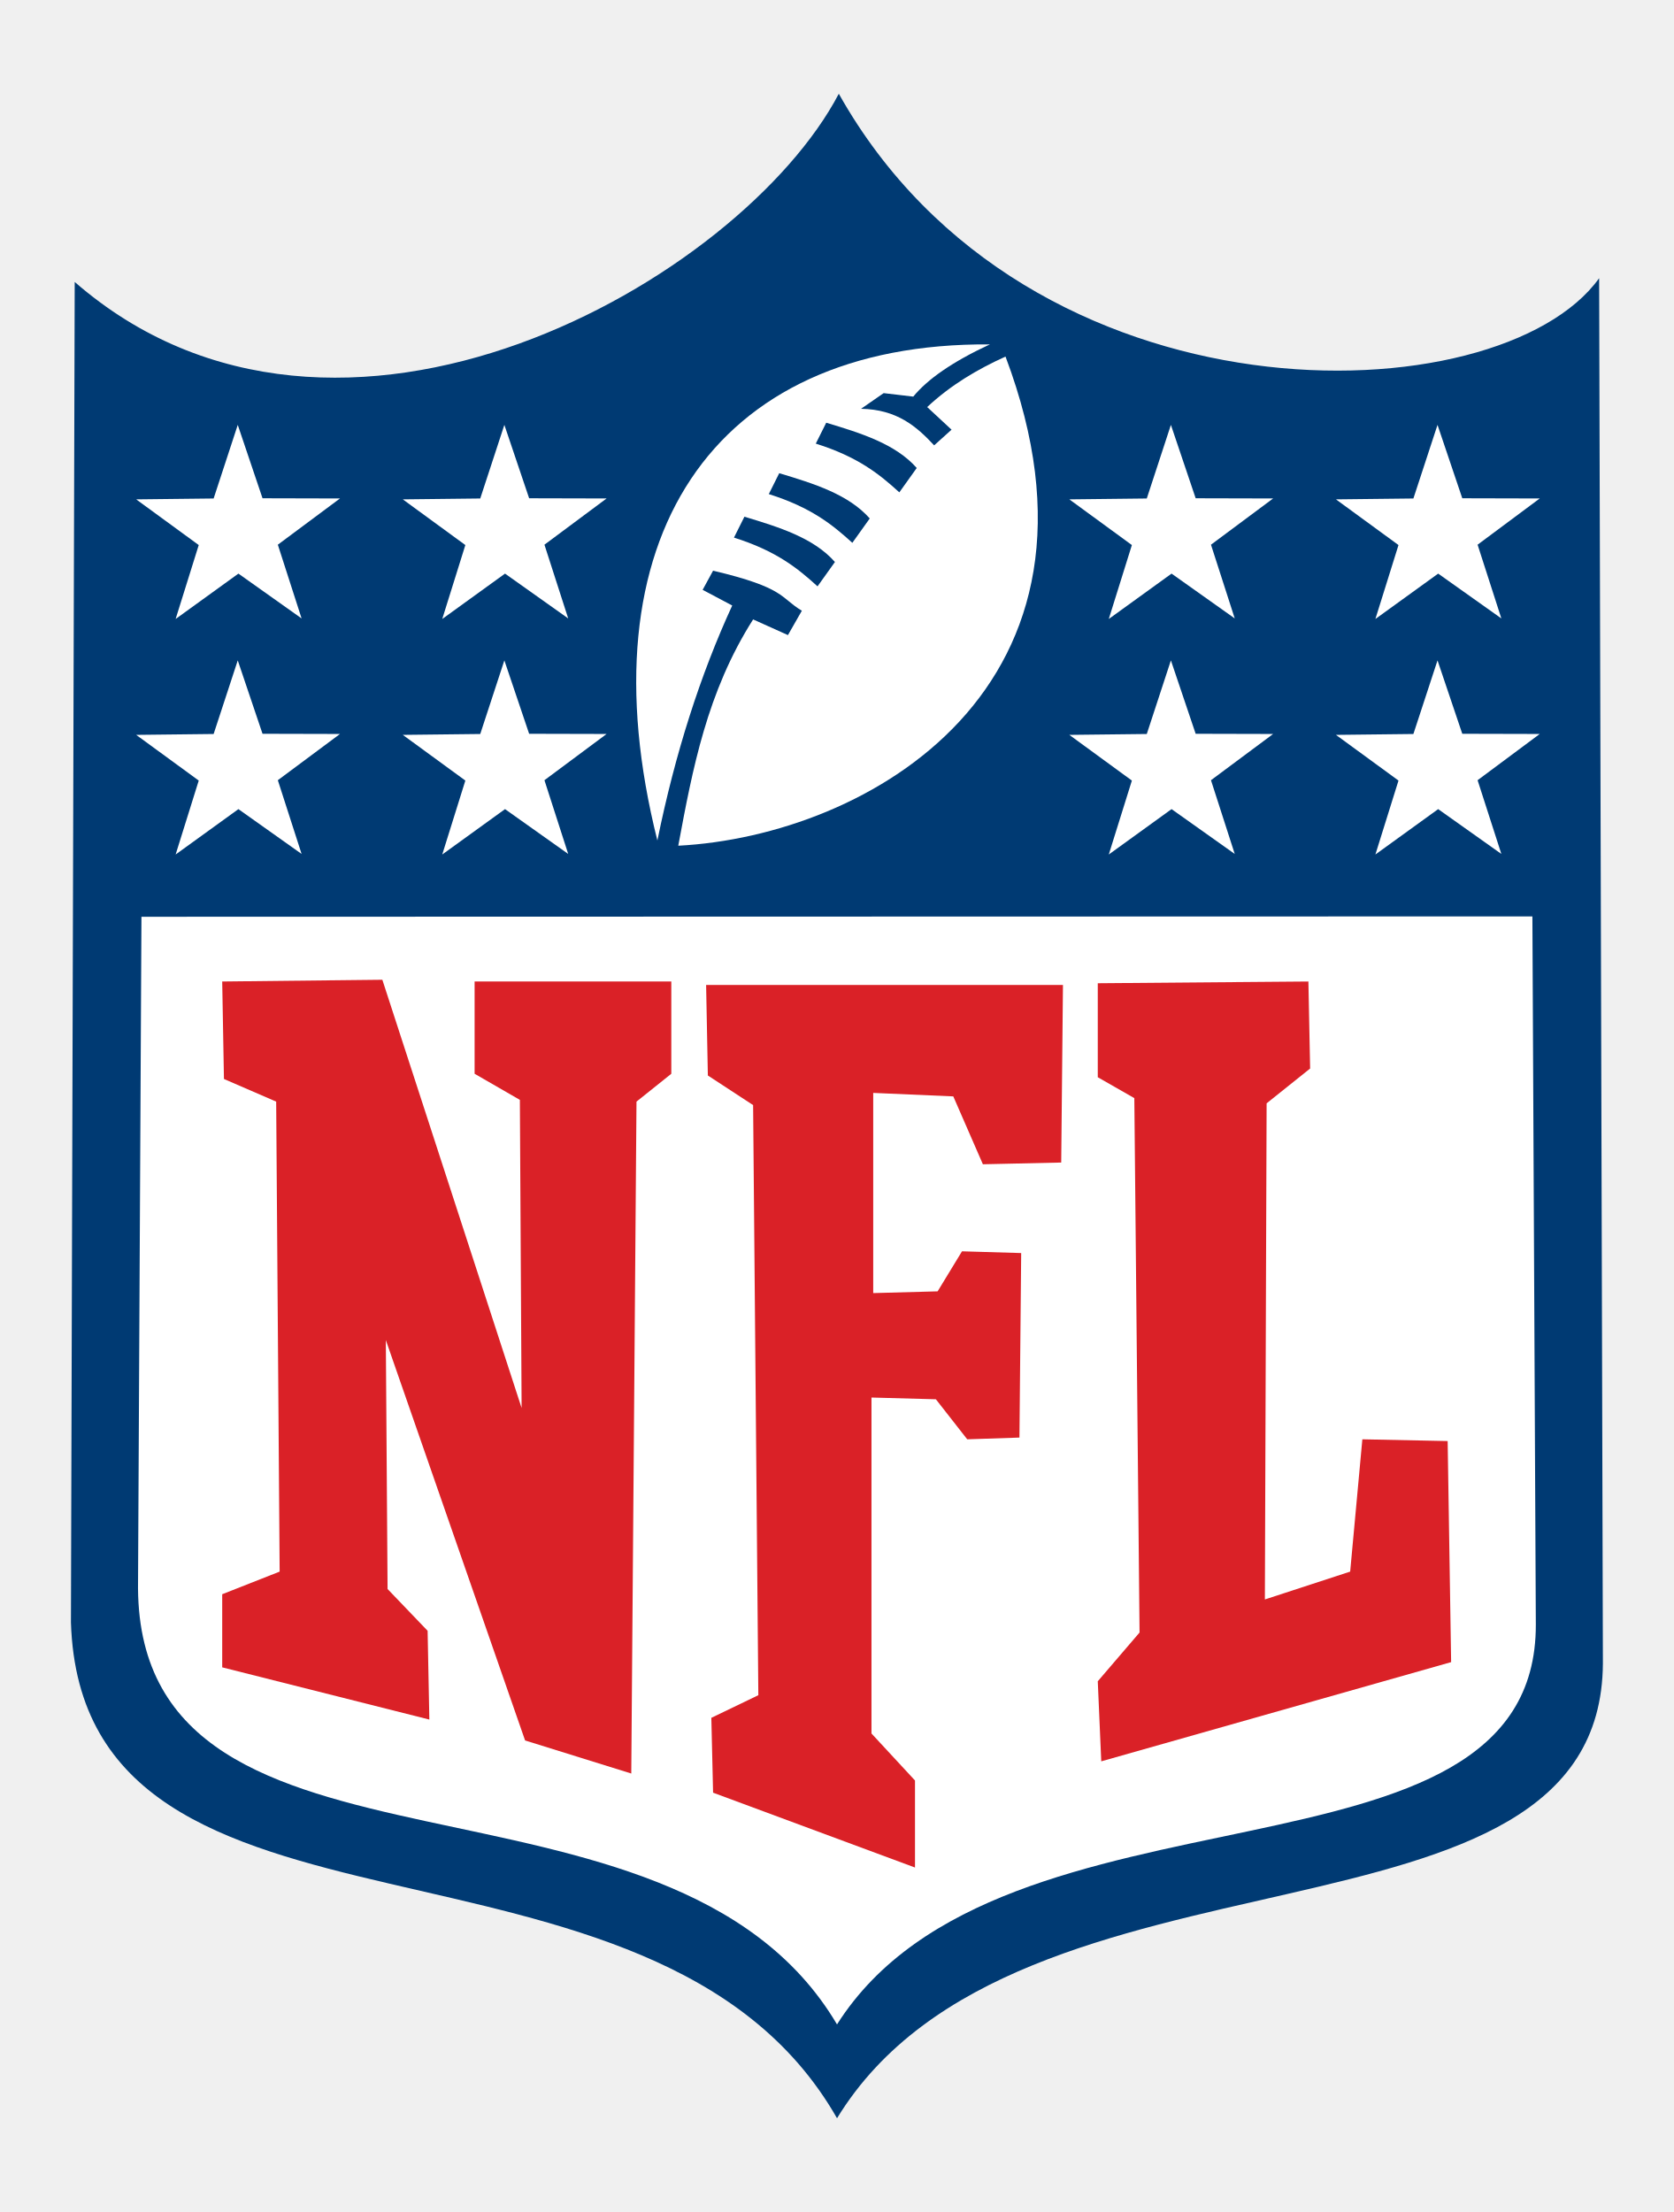
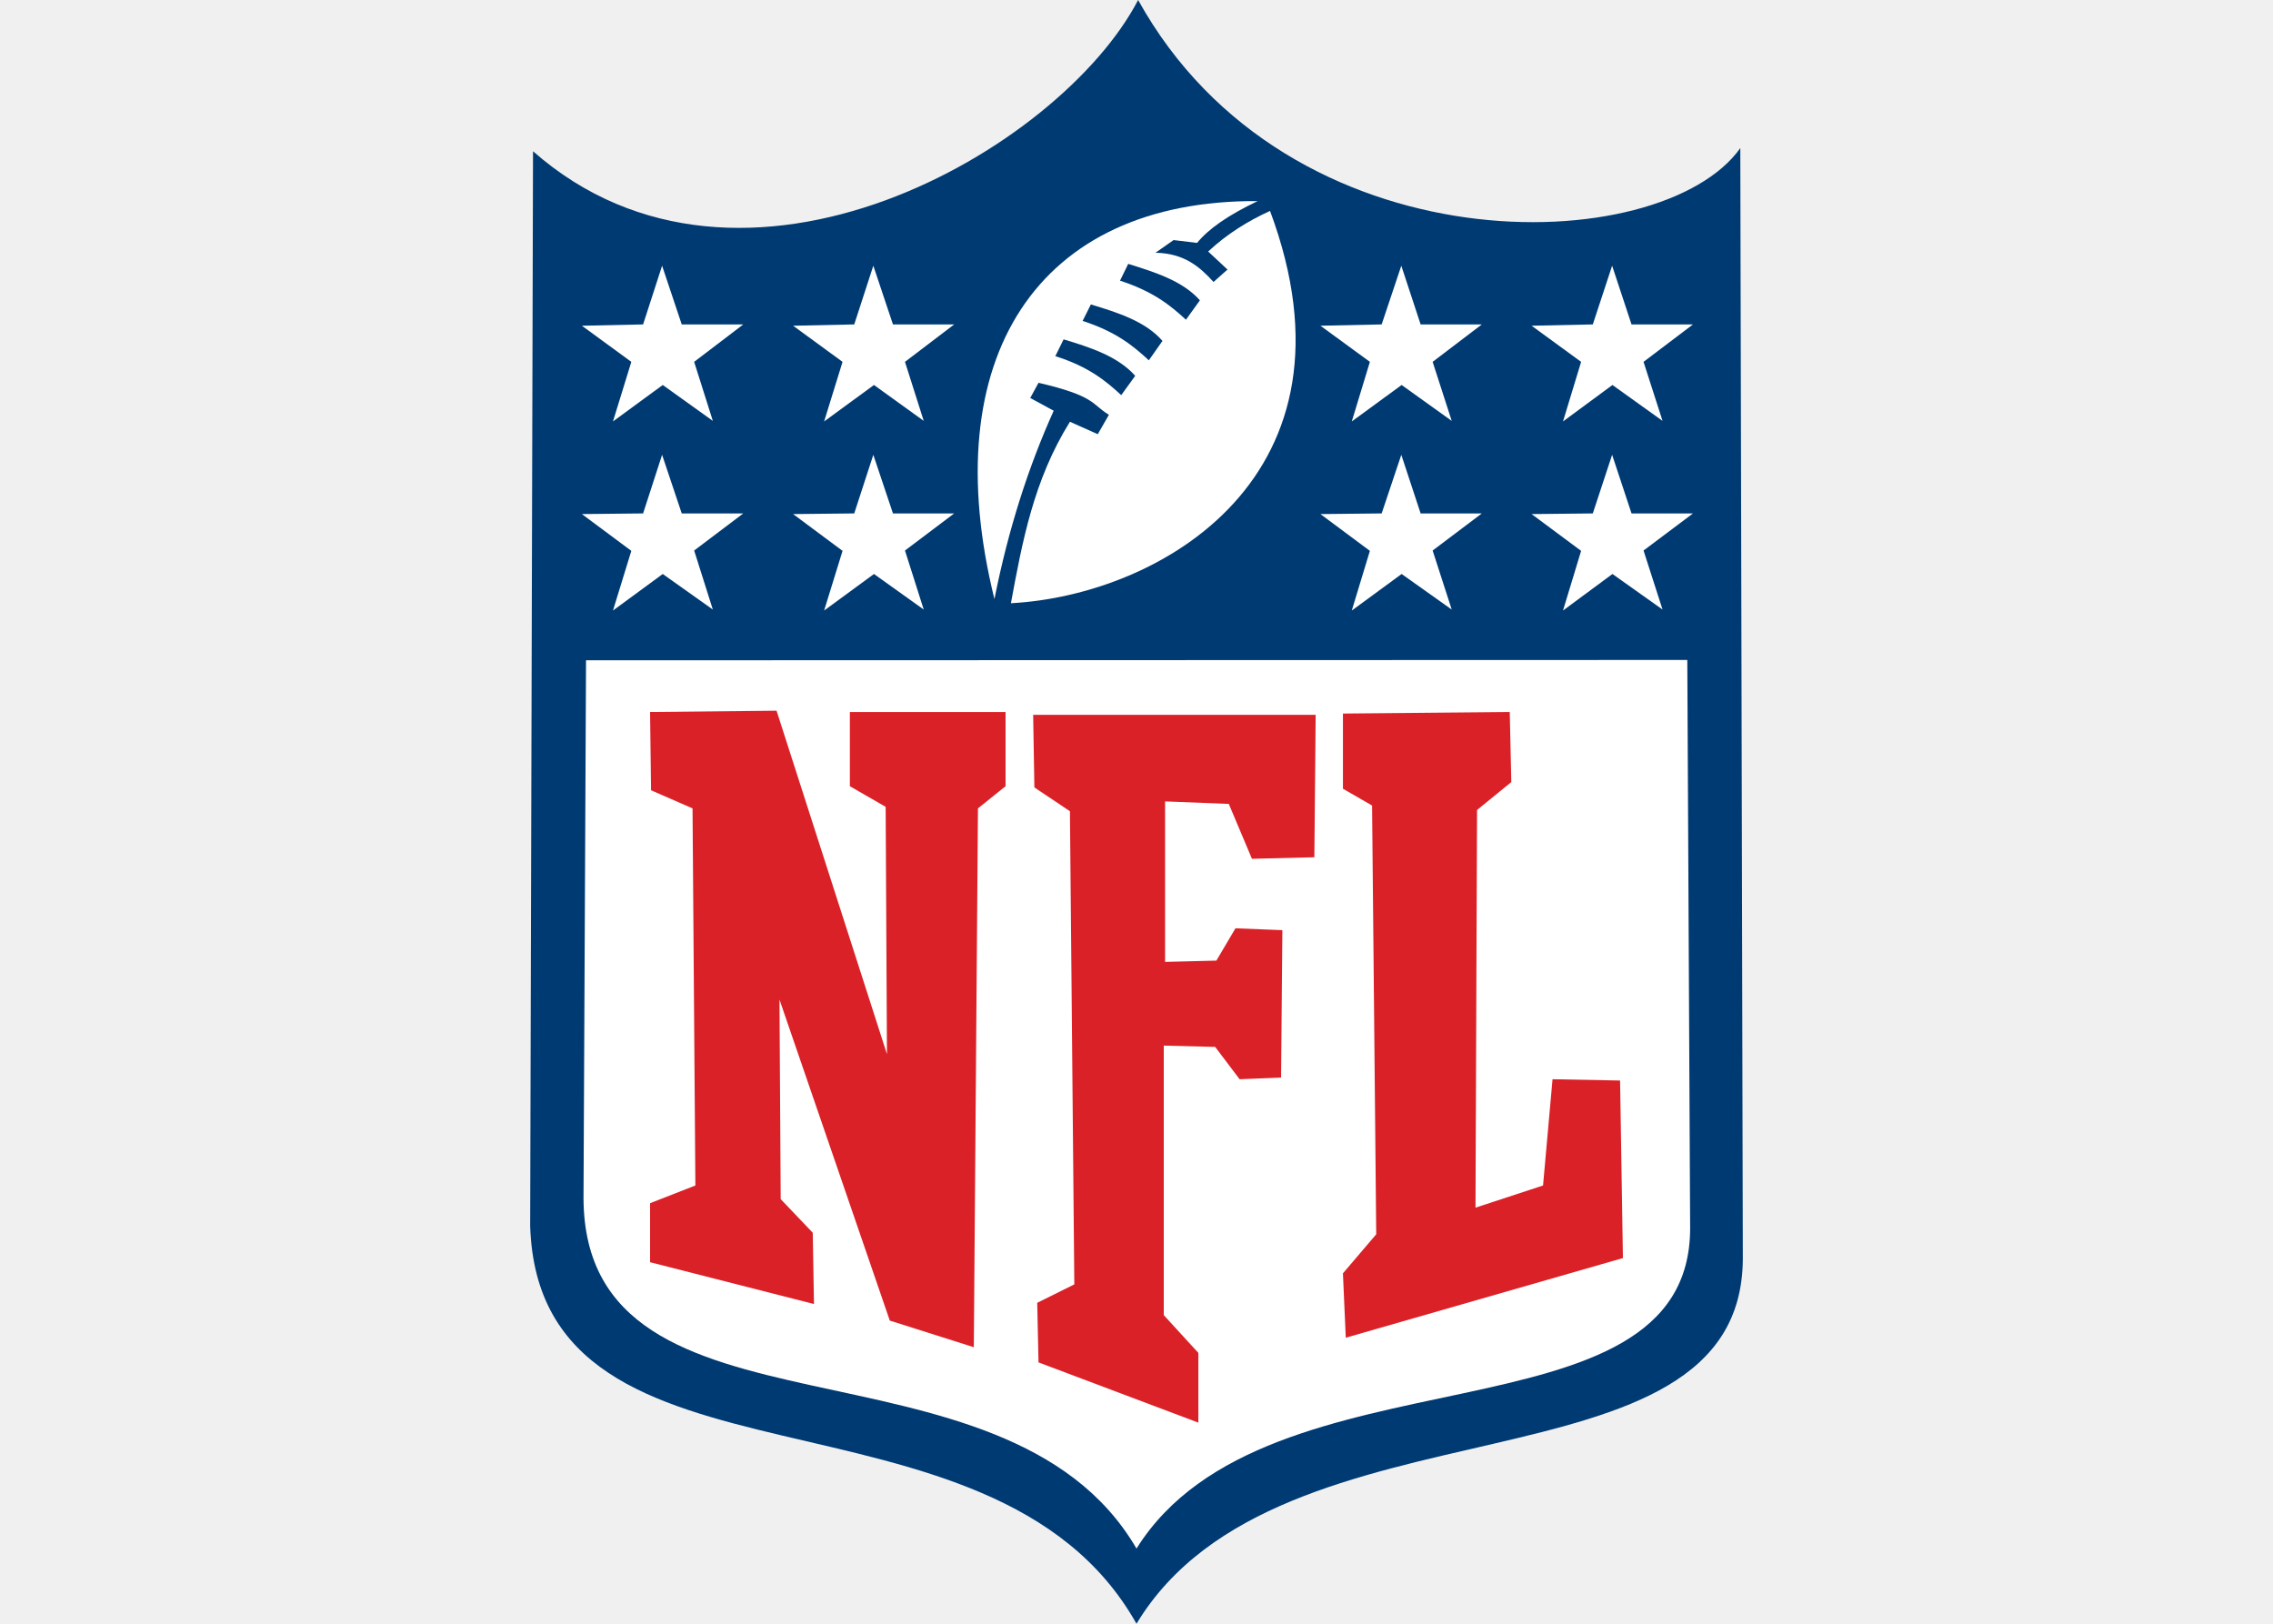
- <svg xmlns="http://www.w3.org/2000/svg" version="1.0" width="195.515" height="258.369" id="svg2532">
-   <defs id="defs2534" />
-   <g transform="translate(-265.0435,-337.8893)" id="layer1">
-     <path d="M 273.33,527.413 L 273.77,370.823 C 304.587,397.643 351.626,370.546 363.021,348.84 C 385.205,388.311 440.215,386.611 451.832,370.383 L 452.272,532.178 C 452.052,567.735 383.943,550.758 362.813,585.308 C 341.371,547.714 274.675,569.127 273.33,527.413 z" id="path2555" style="fill:#003a73;fill-opacity:1;fill-rule:evenodd;stroke:#000000;stroke-width:0;stroke-linecap:butt;stroke-linejoin:miter;stroke-miterlimit:4;stroke-dasharray:none;stroke-opacity:1" />
-     <path d="M 281.164,523.428 L 281.565,444.969 L 444.037,444.927 L 444.438,527.619 C 444.547,560.115 382.092,543.961 362.812,574.348 C 343.247,541.283 281.463,561.073 281.164,523.428 z" id="path3359" style="fill:#ffffff;fill-opacity:1;fill-rule:evenodd;stroke:#000000;stroke-width:0;stroke-linecap:butt;stroke-linejoin:miter;stroke-miterlimit:4;stroke-dasharray:none;stroke-opacity:1" />
-     <path d="M 341.829,436.062 C 343.919,425.814 346.856,416.694 350.572,408.614 L 347.116,406.784 L 348.336,404.547 C 356.796,406.544 356.162,407.706 358.705,409.224 L 357.079,412.07 L 353.012,410.24 C 347.632,418.699 345.943,427.685 344.269,436.672 C 366.437,435.518 397.023,418.076 382.494,379.539 C 379.205,381.025 376.093,382.867 373.344,385.435 L 376.191,388.078 L 374.158,389.908 C 372.102,387.694 369.811,385.715 365.618,385.638 L 368.261,383.808 L 371.718,384.215 C 373.391,382.182 376.281,380.149 380.664,378.115 C 348.125,377.888 333.026,400.979 341.829,436.062 z" id="path3345" style="fill:#ffffff;fill-rule:evenodd;stroke:#000000;stroke-width:0;stroke-linecap:butt;stroke-linejoin:miter;stroke-miterlimit:4;stroke-dasharray:none;stroke-opacity:1" />
-     <path d="M 225.802,340.775 L 203.081,324.657 L 180.504,340.975 L 188.811,314.386 L 166.315,297.956 L 194.17,297.64 L 202.844,271.168 L 211.752,297.562 L 239.609,297.631 L 217.259,314.26 L 225.802,340.775 z" transform="matrix(0.3247779,0,0,0.3247779,226.9353,299.447)" id="path3327" style="opacity:1;fill:#ffffff;fill-opacity:1;stroke:#002255;stroke-width:0;stroke-linecap:butt;stroke-linejoin:miter;stroke-miterlimit:4;stroke-dasharray:none;stroke-opacity:1" />
-     <path d="M 225.802,340.775 L 203.081,324.657 L 180.504,340.975 L 188.811,314.386 L 166.315,297.956 L 194.17,297.64 L 202.844,271.168 L 211.752,297.562 L 239.609,297.631 L 217.259,314.26 L 225.802,340.775 z" transform="matrix(0.3247779,0,0,0.3247779,258.0774,299.447)" id="path3329" style="opacity:1;fill:#ffffff;fill-opacity:1;stroke:#002255;stroke-width:0;stroke-linecap:butt;stroke-linejoin:miter;stroke-miterlimit:4;stroke-dasharray:none;stroke-opacity:1" />
-     <path d="M 225.802,340.775 L 203.081,324.657 L 180.504,340.975 L 188.811,314.386 L 166.315,297.956 L 194.17,297.64 L 202.844,271.168 L 211.752,297.562 L 239.609,297.631 L 217.259,314.26 L 225.802,340.775 z" transform="matrix(0.3247779,0,0,0.3247779,226.9353,326.9558)" id="path3333" style="opacity:1;fill:#ffffff;fill-opacity:1;stroke:#002255;stroke-width:0;stroke-linecap:butt;stroke-linejoin:miter;stroke-miterlimit:4;stroke-dasharray:none;stroke-opacity:1" />
-     <path d="M 225.802,340.775 L 203.081,324.657 L 180.504,340.975 L 188.811,314.386 L 166.315,297.956 L 194.17,297.64 L 202.844,271.168 L 211.752,297.562 L 239.609,297.631 L 217.259,314.26 L 225.802,340.775 z" transform="matrix(0.3247779,0,0,0.3247779,258.0774,326.9558)" id="path3335" style="opacity:1;fill:#ffffff;fill-opacity:1;stroke:#002255;stroke-width:0;stroke-linecap:butt;stroke-linejoin:miter;stroke-miterlimit:4;stroke-dasharray:none;stroke-opacity:1" />
-     <path d="M 225.802,340.775 L 203.081,324.657 L 180.504,340.975 L 188.811,314.386 L 166.315,297.956 L 194.17,297.64 L 202.844,271.168 L 211.752,297.562 L 239.609,297.631 L 217.259,314.26 L 225.802,340.775 z" transform="matrix(0.3247779,0,0,0.3247779,335.9326,299.447)" id="path3337" style="opacity:1;fill:#ffffff;fill-opacity:1;stroke:#002255;stroke-width:0;stroke-linecap:butt;stroke-linejoin:miter;stroke-miterlimit:4;stroke-dasharray:none;stroke-opacity:1" />
-     <path d="M 225.802,340.775 L 203.081,324.657 L 180.504,340.975 L 188.811,314.386 L 166.315,297.956 L 194.17,297.64 L 202.844,271.168 L 211.752,297.562 L 239.609,297.631 L 217.259,314.26 L 225.802,340.775 z" transform="matrix(0.3247779,0,0,0.3247779,367.0747,299.447)" id="path3339" style="opacity:1;fill:#ffffff;fill-opacity:1;stroke:#002255;stroke-width:0;stroke-linecap:butt;stroke-linejoin:miter;stroke-miterlimit:4;stroke-dasharray:none;stroke-opacity:1" />
-     <path d="M 225.802,340.775 L 203.081,324.657 L 180.504,340.975 L 188.811,314.386 L 166.315,297.956 L 194.17,297.64 L 202.844,271.168 L 211.752,297.562 L 239.609,297.631 L 217.259,314.26 L 225.802,340.775 z" transform="matrix(0.3247779,0,0,0.3247779,335.9326,326.9558)" id="path3341" style="opacity:1;fill:#ffffff;fill-opacity:1;stroke:#002255;stroke-width:0;stroke-linecap:butt;stroke-linejoin:miter;stroke-miterlimit:4;stroke-dasharray:none;stroke-opacity:1" />
-     <path d="M 225.802,340.775 L 203.081,324.657 L 180.504,340.975 L 188.811,314.386 L 166.315,297.956 L 194.17,297.64 L 202.844,271.168 L 211.752,297.562 L 239.609,297.631 L 217.259,314.26 L 225.802,340.775 z" transform="matrix(0.3247779,0,0,0.3247779,367.0747,326.9558)" id="path3343" style="opacity:1;fill:#ffffff;fill-opacity:1;stroke:#002255;stroke-width:0;stroke-linecap:butt;stroke-linejoin:miter;stroke-miterlimit:4;stroke-dasharray:none;stroke-opacity:1" />
-     <path d="M 350.776,400.684 C 355.734,402.241 358.241,404.288 360.535,406.377 L 362.568,403.531 C 360.092,400.721 356.063,399.463 351.996,398.244 L 350.776,400.684 z" id="path3347" style="fill:#003a73;fill-opacity:1;fill-rule:evenodd;stroke:#000000;stroke-width:0;stroke-linecap:butt;stroke-linejoin:miter;stroke-miterlimit:4;stroke-dasharray:none;stroke-opacity:1" />
-     <path d="M 354.842,395.601 C 359.801,397.158 362.308,399.205 364.602,401.294 L 366.635,398.448 C 364.158,395.638 360.13,394.38 356.062,393.161 L 354.842,395.601 z" id="path3349" style="fill:#003a73;fill-opacity:1;fill-rule:evenodd;stroke:#000000;stroke-width:0;stroke-linecap:butt;stroke-linejoin:miter;stroke-miterlimit:4;stroke-dasharray:none;stroke-opacity:1" />
-     <path d="M 360.332,389.705 C 365.291,391.261 367.798,393.308 370.091,395.398 L 372.124,392.551 C 369.648,389.741 365.62,388.484 361.552,387.265 L 360.332,389.705 z" id="path3351" style="fill:#003a73;fill-opacity:1;fill-rule:evenodd;stroke:#000000;stroke-width:0;stroke-linecap:butt;stroke-linejoin:miter;stroke-miterlimit:4;stroke-dasharray:none;stroke-opacity:1" />
-     <path d="M 290.999,452.532 L 291.202,463.918 L 297.302,466.561 L 297.708,521.458 L 290.999,524.101 L 290.999,532.641 L 315.194,538.74 L 314.991,528.371 L 310.314,523.491 L 310.111,494.416 L 326.377,541.18 L 338.78,545.043 L 339.389,466.561 L 343.456,463.308 L 343.456,452.532 L 320.48,452.532 L 320.48,463.308 L 325.767,466.358 L 325.97,502.346 L 309.704,452.328 L 290.999,452.532 z" id="path3353" style="fill:#da2127;fill-opacity:1;fill-rule:evenodd;stroke:#000000;stroke-width:0;stroke-linecap:butt;stroke-linejoin:miter;stroke-miterlimit:4;stroke-dasharray:none;stroke-opacity:1" />
-     <path d="M 348.132,538.537 L 348.336,547.28 L 371.921,556.023 L 371.921,545.857 L 366.838,540.367 L 366.838,501.126 L 374.361,501.329 L 378.021,506.005 L 384.121,505.802 L 384.324,484.25 L 377.411,484.047 L 374.564,488.723 L 367.041,488.926 L 367.041,465.544 L 376.394,465.951 L 379.851,473.88 L 389,473.677 L 389.204,452.938 L 347.522,452.938 L 347.726,463.511 L 353.012,466.968 L 353.622,535.894 L 348.132,538.537 z" id="path3355" style="fill:#da2127;fill-opacity:1;fill-rule:evenodd;stroke:#000000;stroke-width:0;stroke-linecap:butt;stroke-linejoin:miter;stroke-miterlimit:4;stroke-dasharray:none;stroke-opacity:1" />
-     <path d="M 393.27,452.735 L 393.27,463.714 L 397.54,466.154 L 398.15,528.574 L 393.27,534.267 L 393.677,543.62 L 434.545,532.031 L 434.138,506.209 L 424.175,506.005 L 422.752,521.458 L 412.789,524.711 L 412.992,466.764 L 418.075,462.698 L 417.872,452.532 L 393.27,452.735 z" id="path3357" style="fill:#da2127;fill-opacity:1;fill-rule:evenodd;stroke:#000000;stroke-width:0;stroke-linecap:butt;stroke-linejoin:miter;stroke-miterlimit:4;stroke-dasharray:none;stroke-opacity:1" />
+ <svg xmlns="http://www.w3.org/2000/svg" width="28pt" height="20pt" viewBox="0 0 28 20" version="1.1">
+   <g id="surface1">
+     <path style=" stroke:none;fill-rule:nonzero;fill:rgb(0%,22.745%,45.098%);fill-opacity:1;" d="M 6.531 15.102 L 6.566 1.863 C 9.141 4.129 13.066 1.836 14.02 0 C 15.871 3.34 20.465 3.195 21.438 1.824 L 21.469 15.508 C 21.453 18.512 15.766 17.078 14 20 C 12.211 16.82 6.645 18.633 6.531 15.102 Z M 6.531 15.102 " />
+     <path style=" stroke:none;fill-rule:nonzero;fill:rgb(100%,100%,100%);fill-opacity:1;" d="M 7.188 14.766 L 7.219 8.133 L 20.785 8.129 L 20.82 15.121 C 20.828 17.871 15.609 16.5 14 19.074 C 12.367 16.273 7.211 17.949 7.188 14.766 Z M 7.188 14.766 " />
+     <path style=" stroke:none;fill-rule:nonzero;fill:rgb(100%,100%,100%);fill-opacity:1;" d="M 12.25 7.379 C 12.422 6.512 12.672 5.742 12.98 5.059 L 12.691 4.902 L 12.793 4.715 C 13.5 4.879 13.445 4.98 13.66 5.109 L 13.523 5.348 L 13.18 5.195 C 12.734 5.91 12.594 6.668 12.453 7.43 C 14.301 7.332 16.859 5.855 15.645 2.598 C 15.371 2.723 15.113 2.883 14.883 3.098 L 15.121 3.32 L 14.949 3.473 C 14.777 3.285 14.59 3.121 14.234 3.113 L 14.457 2.957 L 14.746 2.992 C 14.887 2.82 15.125 2.652 15.492 2.477 C 12.777 2.461 11.516 4.41 12.25 7.379 Z M 12.25 7.379 " />
+     <path style=" stroke:none;fill-rule:nonzero;fill:rgb(100%,100%,100%);fill-opacity:1;" d="M 8.781 5.184 L 8.164 4.742 L 7.551 5.191 L 7.777 4.457 L 7.168 4.012 L 7.922 3.996 L 8.156 3.273 L 8.398 3.996 L 9.156 3.996 L 8.551 4.457 Z M 8.781 5.184 " />
+     <path style=" stroke:none;fill-rule:nonzero;fill:rgb(100%,100%,100%);fill-opacity:1;" d="M 11.379 5.184 L 10.766 4.742 L 10.152 5.191 L 10.379 4.457 L 9.77 4.012 L 10.523 3.996 L 10.758 3.273 L 11 3.996 L 11.754 3.996 L 11.148 4.457 Z M 11.379 5.184 " />
+     <path style=" stroke:none;fill-rule:nonzero;fill:rgb(100%,100%,100%);fill-opacity:1;" d="M 8.781 7.508 L 8.164 7.07 L 7.551 7.52 L 7.777 6.785 L 7.168 6.332 L 7.922 6.324 L 8.156 5.602 L 8.398 6.324 L 9.156 6.324 L 8.551 6.781 Z M 8.781 7.508 " />
+     <path style=" stroke:none;fill-rule:nonzero;fill:rgb(100%,100%,100%);fill-opacity:1;" d="M 11.379 7.508 L 10.766 7.07 L 10.152 7.52 L 10.379 6.785 L 9.77 6.332 L 10.523 6.324 L 10.758 5.602 L 11 6.324 L 11.754 6.324 L 11.148 6.781 Z M 11.379 7.508 " />
+     <path style=" stroke:none;fill-rule:nonzero;fill:rgb(100%,100%,100%);fill-opacity:1;" d="M 17.883 5.184 L 17.266 4.742 L 16.652 5.191 L 16.875 4.457 L 16.266 4.012 L 17.02 3.996 L 17.262 3.273 L 17.5 3.996 L 18.254 3.996 L 17.648 4.457 Z M 17.883 5.184 " />
+     <path style=" stroke:none;fill-rule:nonzero;fill:rgb(100%,100%,100%);fill-opacity:1;" d="M 20.48 5.184 L 19.863 4.742 L 19.254 5.191 L 19.477 4.457 L 18.867 4.012 L 19.621 3.996 L 19.859 3.273 L 20.098 3.996 L 20.855 3.996 L 20.246 4.457 Z M 20.48 5.184 " />
+     <path style=" stroke:none;fill-rule:nonzero;fill:rgb(100%,100%,100%);fill-opacity:1;" d="M 17.883 7.508 L 17.266 7.07 L 16.652 7.52 L 16.875 6.785 L 16.266 6.332 L 17.02 6.324 L 17.262 5.602 L 17.5 6.324 L 18.254 6.324 L 17.648 6.781 Z M 17.883 7.508 " />
+     <path style=" stroke:none;fill-rule:nonzero;fill:rgb(100%,100%,100%);fill-opacity:1;" d="M 20.48 7.508 L 19.863 7.07 L 19.254 7.52 L 19.477 6.785 L 18.867 6.332 L 19.621 6.324 L 19.859 5.602 L 20.098 6.324 L 20.855 6.324 L 20.246 6.781 Z M 20.48 7.508 " />
+     <path style=" stroke:none;fill-rule:nonzero;fill:rgb(0%,22.745%,45.098%);fill-opacity:1;" d="M 13 4.387 C 13.41 4.516 13.621 4.691 13.812 4.867 L 13.984 4.629 C 13.773 4.391 13.438 4.281 13.102 4.18 Z M 13 4.387 " />
+     <path style=" stroke:none;fill-rule:nonzero;fill:rgb(0%,22.745%,45.098%);fill-opacity:1;" d="M 13.336 3.953 C 13.75 4.086 13.961 4.262 14.152 4.438 L 14.32 4.199 C 14.113 3.961 13.777 3.852 13.438 3.75 Z M 13.336 3.953 " />
+     <path style=" stroke:none;fill-rule:nonzero;fill:rgb(0%,22.745%,45.098%);fill-opacity:1;" d="M 13.797 3.457 C 14.207 3.59 14.418 3.762 14.609 3.938 L 14.781 3.699 C 14.57 3.461 14.234 3.355 13.898 3.25 Z M 13.797 3.457 " />
+     <path style=" stroke:none;fill-rule:nonzero;fill:rgb(85.49%,12.941%,15.294%);fill-opacity:1;" d="M 8.008 8.77 L 8.02 9.734 L 8.531 9.957 L 8.566 14.602 L 8.008 14.82 L 8.008 15.547 L 10.027 16.062 L 10.012 15.184 L 9.617 14.77 L 9.602 12.312 L 10.961 16.266 L 11.996 16.594 L 12.047 9.957 L 12.387 9.684 L 12.387 8.77 L 10.469 8.77 L 10.469 9.684 L 10.91 9.938 L 10.926 12.984 L 9.566 8.754 Z M 8.008 8.77 " />
+     <path style=" stroke:none;fill-rule:nonzero;fill:rgb(85.49%,12.941%,15.294%);fill-opacity:1;" d="M 12.777 16.047 L 12.793 16.781 L 14.762 17.523 L 14.762 16.664 L 14.336 16.199 L 14.336 12.879 L 14.969 12.895 L 15.27 13.293 L 15.781 13.273 L 15.797 11.457 L 15.219 11.434 L 14.984 11.832 L 14.352 11.848 L 14.352 9.871 L 15.137 9.902 L 15.422 10.578 L 16.191 10.559 L 16.207 8.805 L 12.727 8.805 L 12.742 9.699 L 13.18 9.992 L 13.234 15.82 Z M 12.777 16.047 " />
+     <path style=" stroke:none;fill-rule:nonzero;fill:rgb(85.49%,12.941%,15.294%);fill-opacity:1;" d="M 16.543 8.789 L 16.543 9.715 L 16.902 9.922 L 16.953 15.203 L 16.543 15.684 L 16.578 16.477 L 19.992 15.496 L 19.957 13.309 L 19.125 13.293 L 19.008 14.602 L 18.176 14.875 L 18.195 9.977 L 18.617 9.633 L 18.598 8.77 Z M 16.543 8.789 " />
  </g>
</svg>
